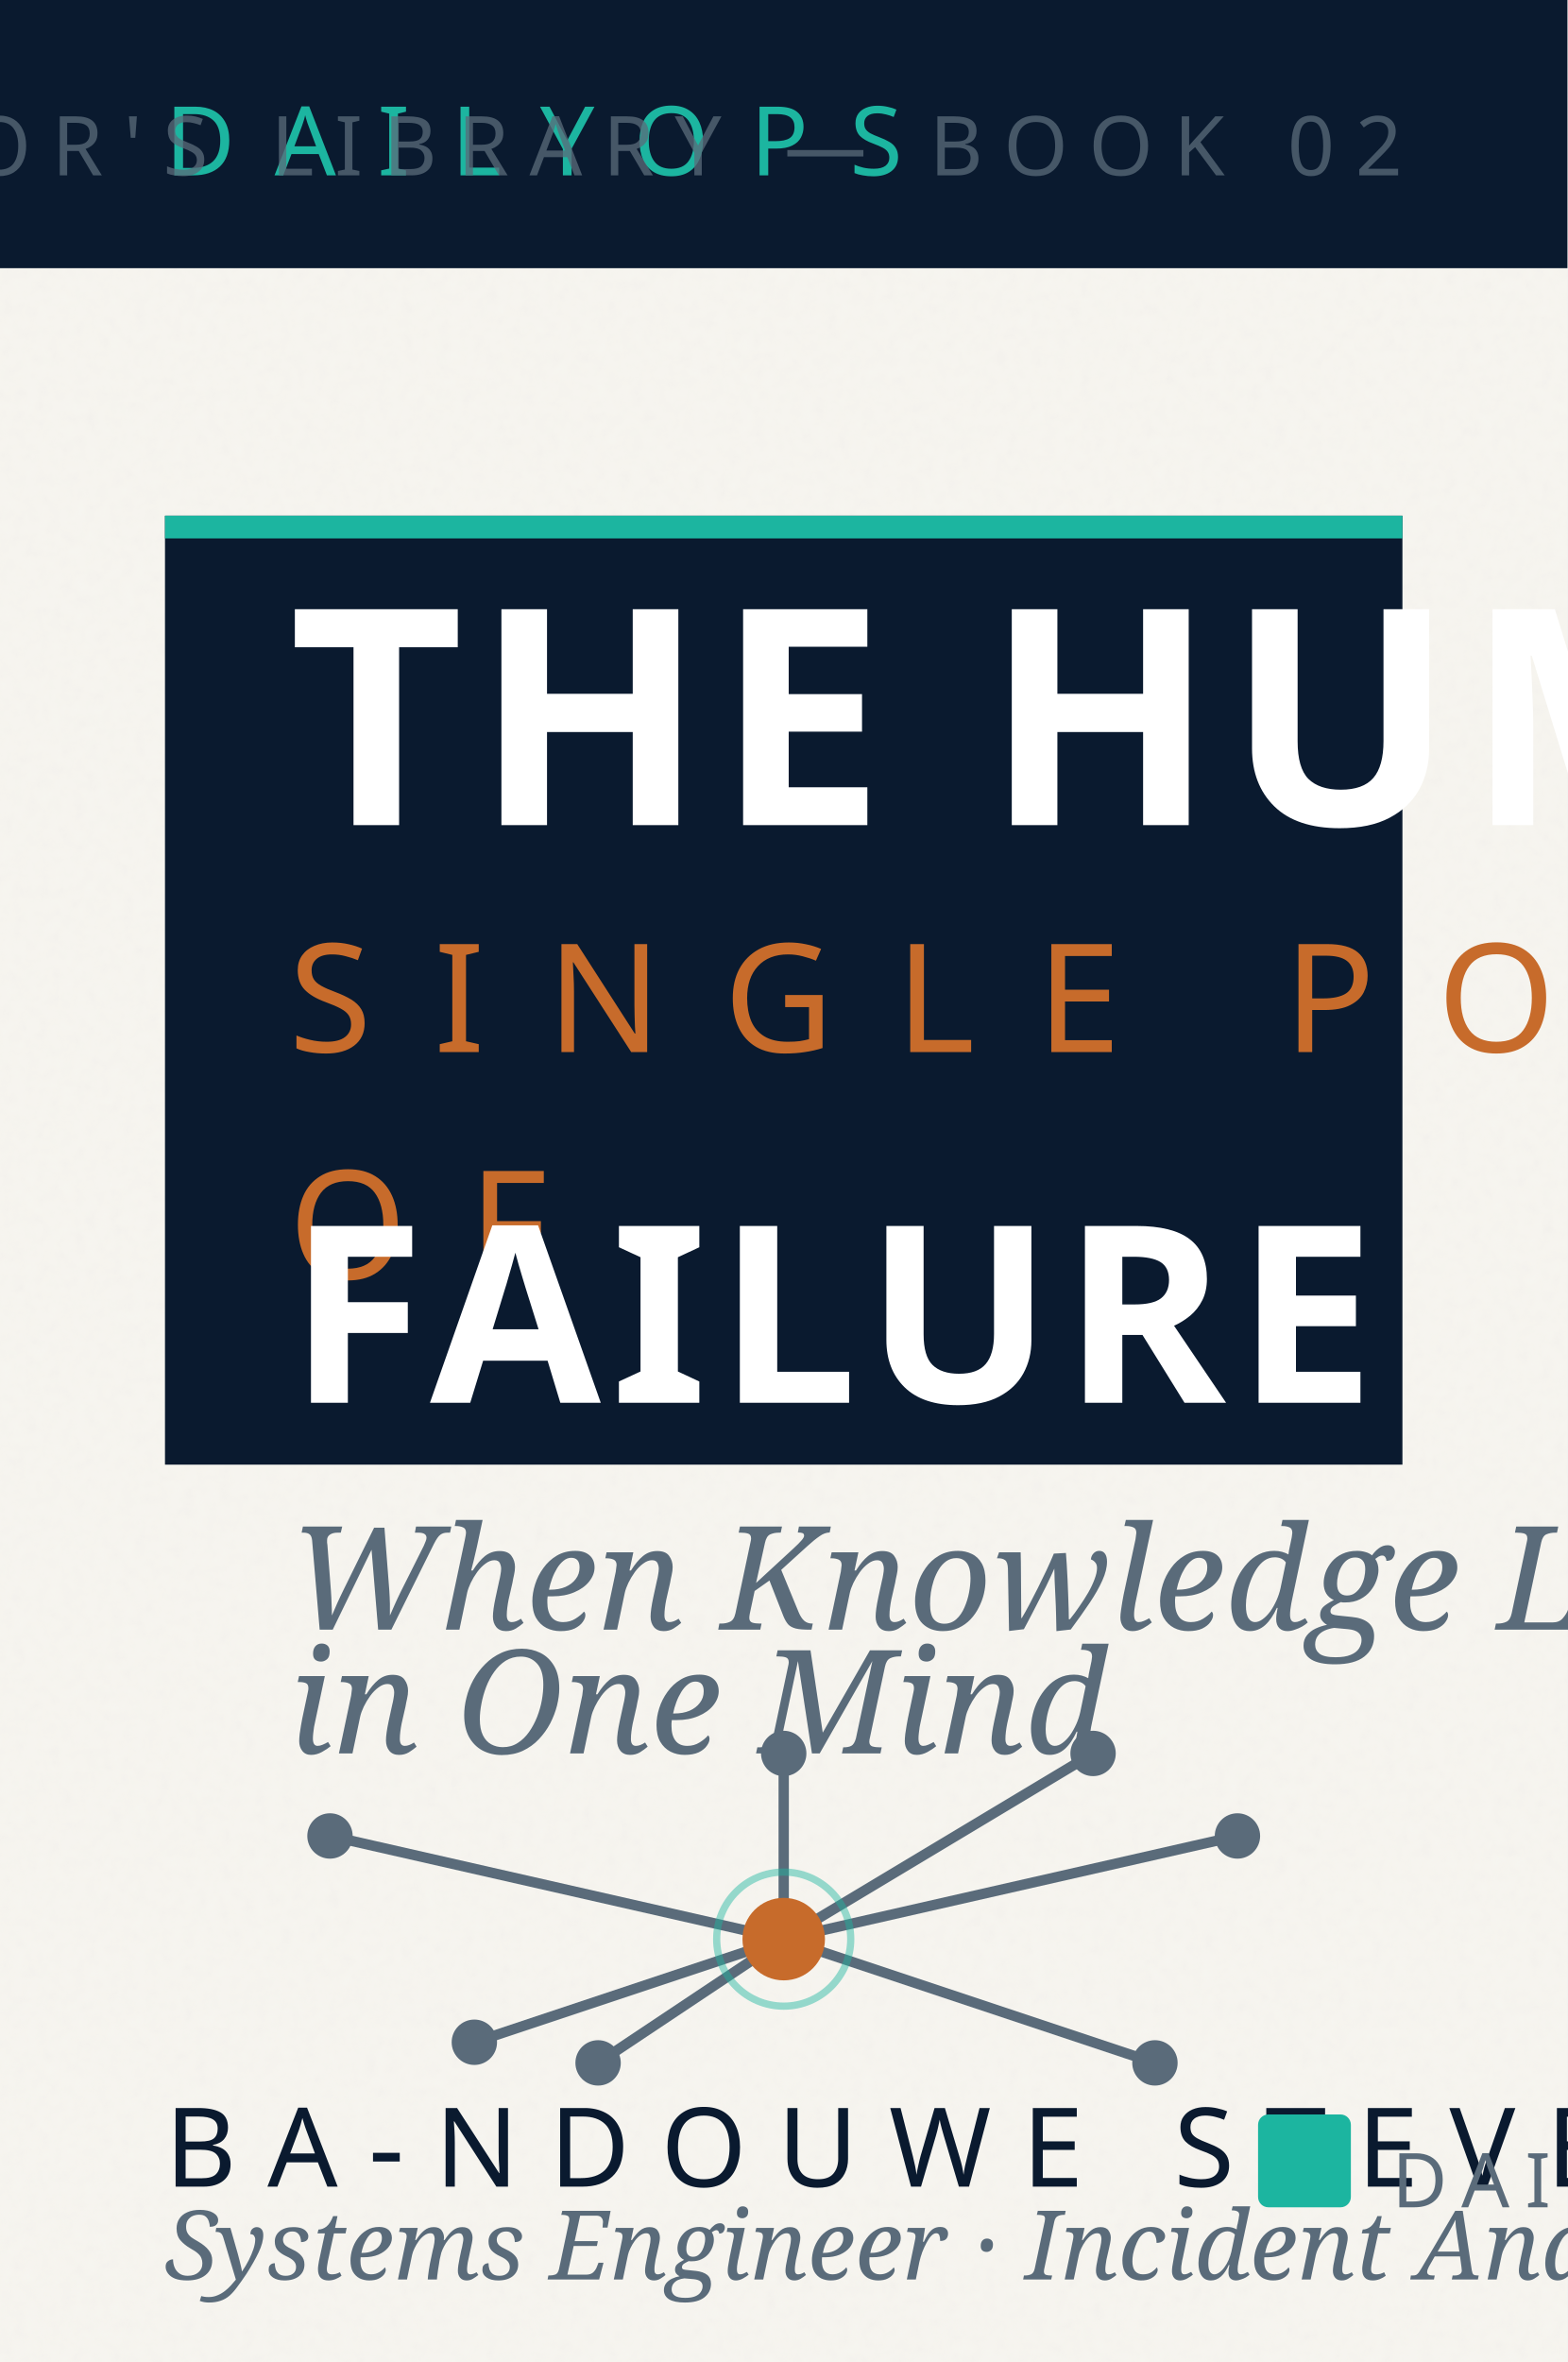
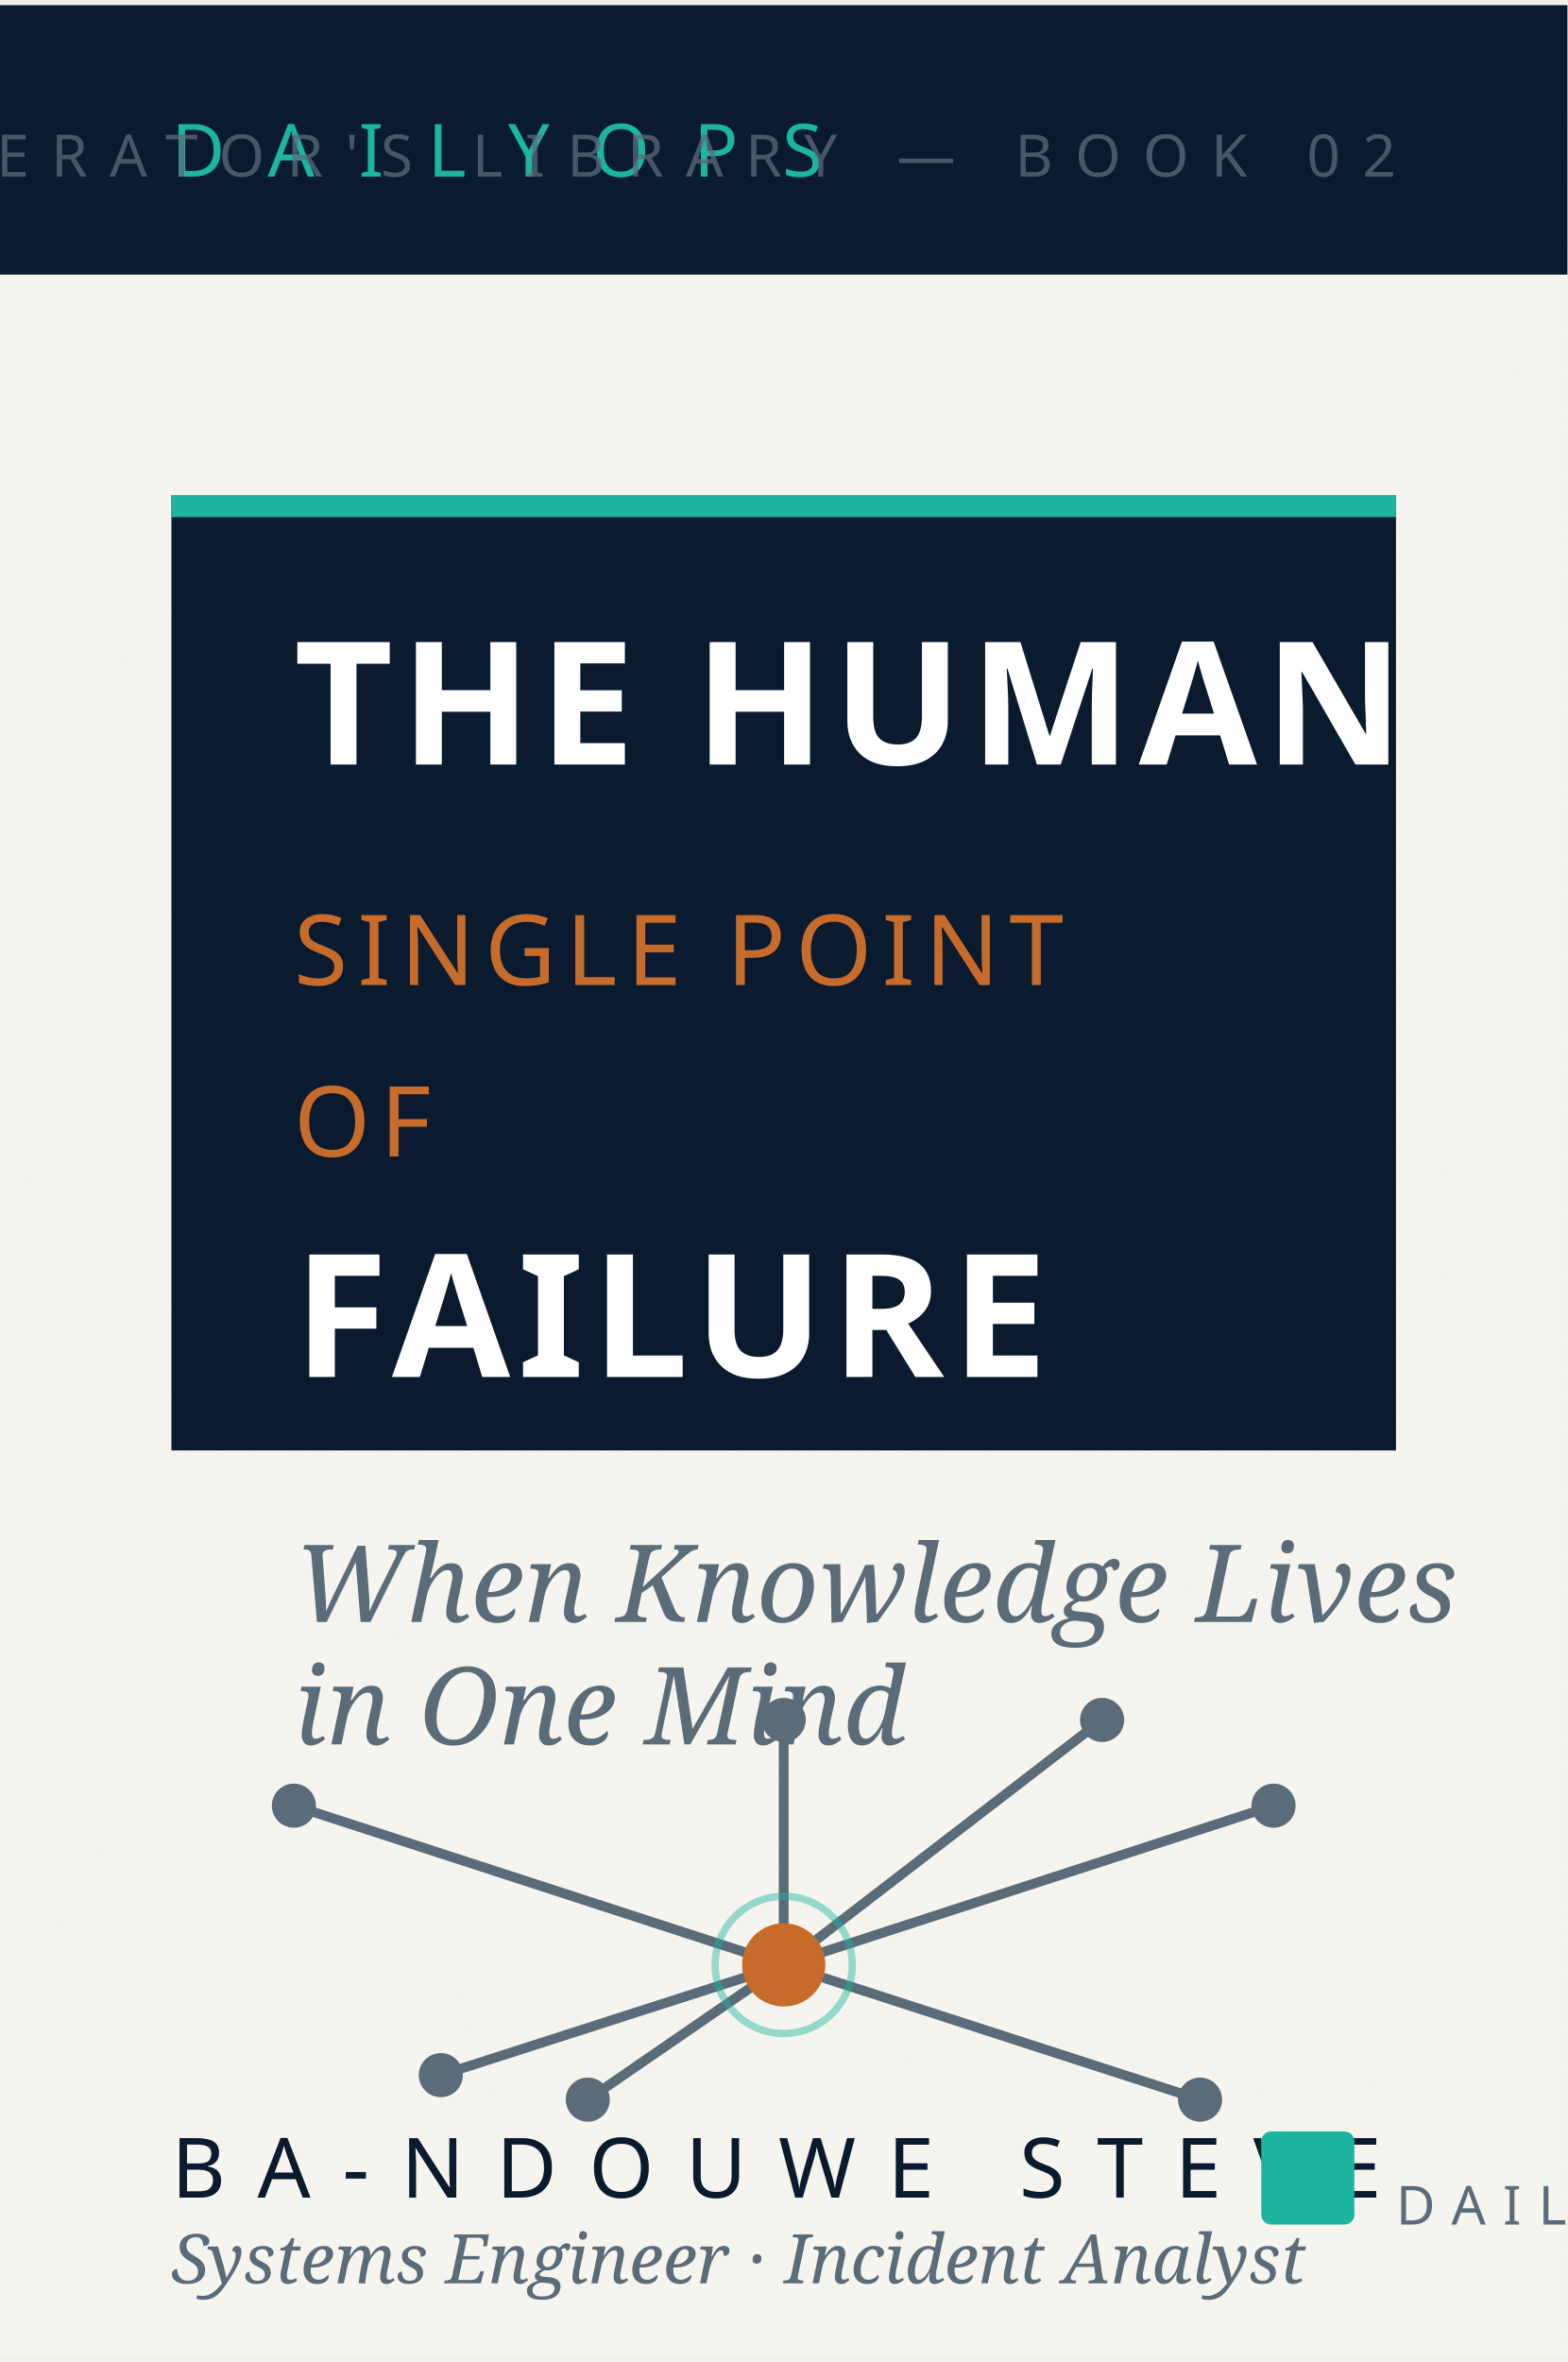
- <svg xmlns="http://www.w3.org/2000/svg" xml:lang="en" width="152mm" height="229mm" viewBox="0 0 152 229">
+ <svg xmlns="http://www.w3.org/2000/svg" xml:lang="en" width="152mm" height="229mm" viewBox="0 0 640 960">
  <defs>
    <filter id="paper" x="0" y="0" width="100%" height="100%">
-       <feTurbulence type="fractalNoise" baseFrequency="0.85" numOctaves="4" result="noise" />
+       <feTurbulence type="fractalNoise" baseFrequency="0.9" numOctaves="3" result="noise" />
      <feColorMatrix in="noise" type="saturate" values="0" result="gray" />
      <feComponentTransfer in="gray" result="light">
-         <feFuncA type="linear" slope="0.06" />
+         <feFuncA type="linear" slope="0.05" />
      </feComponentTransfer>
      <feComposite in="light" in2="SourceGraphic" operator="in" result="tex" />
      <feMerge>
        <feMergeNode in="SourceGraphic" />
        <feMergeNode in="tex" />
      </feMerge>
    </filter>
  </defs>
-   <rect x="0" y="0" width="152" height="229" fill="#F7F5F0" filter="url(#paper)" />
-   <rect x="0" y="0" width="152" height="26" fill="#0A1A2F" />
-   <text x="16" y="17" font-family="Sora, 'Space Grotesk', sans-serif" font-weight="300" font-size="7pt" letter-spacing="4" fill="#1CB5A0">DAILYOPS</text>
-   <text x="136" y="17" text-anchor="end" font-family="Sora, 'Space Grotesk', sans-serif" font-weight="300" font-size="6pt" letter-spacing="2" fill="#5A6B7A" opacity="0.75">THE OPERATOR'S LIBRARY — BOOK 02</text>
-   <rect x="16" y="50" width="120" height="92" fill="#0A1A2F" />
-   <rect x="16" y="50" width="120" height="2.2" fill="#1CB5A0" />
-   <text x="28" y="80" font-family="Sora, 'Space Grotesk', sans-serif" font-weight="800" font-size="22pt" letter-spacing="1" fill="#FFFFFF">THE HUMAN</text>
-   <text x="28" y="102" font-family="Sora, 'Space Grotesk', sans-serif" font-weight="300" font-size="11pt" letter-spacing="6" fill="#C76B2B">SINGLE POINT</text>
-   <text x="28" y="124" font-family="Sora, 'Space Grotesk', sans-serif" font-weight="300" font-size="11pt" letter-spacing="6" fill="#C76B2B">OF</text>
-   <text x="28" y="136" font-family="Sora, 'Space Grotesk', sans-serif" font-weight="800" font-size="18pt" letter-spacing="1" fill="#FFFFFF">FAILURE</text>
-   <text x="28" y="158" font-family="'Source Serif Pro', Georgia, serif" font-weight="400" font-style="italic" font-size="10.5pt" fill="#5A6B7A">When Knowledge Lives</text>
-   <text x="28" y="170" font-family="'Source Serif Pro', Georgia, serif" font-weight="400" font-style="italic" font-size="10.5pt" fill="#5A6B7A">in One Mind</text>
-   <g id="symbole-noeud" stroke="#5A6B7A" stroke-width="1" fill="none">
-     <line x1="32" y1="178" x2="76" y2="188" />
-     <line x1="46" y1="198" x2="76" y2="188" />
-     <line x1="76" y1="170" x2="76" y2="188" />
-     <line x1="106" y1="170" x2="76" y2="188" />
-     <line x1="120" y1="178" x2="76" y2="188" />
-     <line x1="112" y1="200" x2="76" y2="188" />
-     <line x1="58" y1="200" x2="76" y2="188" />
+   <rect x="0" y="0" width="640" height="960" fill="#F7F5F0" filter="url(#paper)" />
+   <rect x="0" y="0" width="640" height="110" fill="#0A1A2F" />
+   <text x="70" y="70" font-family="Sora, 'Space Grotesk', sans-serif" font-weight="300" font-size="30" letter-spacing="18" fill="#1CB5A0">DAILYOPS</text>
+   <text x="570" y="70" text-anchor="end" font-family="Sora, 'Space Grotesk', sans-serif" font-weight="300" font-size="24" letter-spacing="9" fill="#5A6B7A" opacity="0.75">THE OPERATOR'S LIBRARY — BOOK 02</text>
+   <rect x="70" y="200" width="500" height="390" fill="#0A1A2F" />
+   <rect x="70" y="200" width="500" height="9" fill="#1CB5A0" />
+   <text x="120" y="310" font-family="Sora, 'Space Grotesk', sans-serif" font-weight="800" font-size="70" letter-spacing="3" fill="#FFFFFF">THE HUMAN</text>
+   <text x="120" y="400" font-family="Sora, 'Space Grotesk', sans-serif" font-weight="300" font-size="40" letter-spacing="4" fill="#C76B2B">SINGLE POINT</text>
+   <text x="120" y="470" font-family="Sora, 'Space Grotesk', sans-serif" font-weight="300" font-size="40" letter-spacing="4" fill="#C76B2B">OF</text>
+   <text x="120" y="560" font-family="Sora, 'Space Grotesk', sans-serif" font-weight="800" font-size="70" letter-spacing="3" fill="#FFFFFF">FAILURE</text>
+   <text x="120" y="660" font-family="'Source Serif Pro', Georgia, serif" font-weight="400" font-style="italic" font-size="44" fill="#5A6B7A">When Knowledge Lives</text>
+   <text x="120" y="710" font-family="'Source Serif Pro', Georgia, serif" font-weight="400" font-style="italic" font-size="44" fill="#5A6B7A">in One Mind</text>
+   <g id="symbole-noeud" stroke="#5A6B7A" stroke-width="4" fill="none">
+     <line x1="120" y1="735" x2="320" y2="800" />
+     <line x1="180" y1="845" x2="320" y2="800" />
+     <line x1="320" y1="700" x2="320" y2="800" />
+     <line x1="450" y1="700" x2="320" y2="800" />
+     <line x1="520" y1="735" x2="320" y2="800" />
+     <line x1="490" y1="855" x2="320" y2="800" />
+     <line x1="240" y1="855" x2="320" y2="800" />
  </g>
  <g fill="#5A6B7A">
-     <circle cx="32" cy="178" r="2.2" />
-     <circle cx="46" cy="198" r="2.2" />
-     <circle cx="76" cy="170" r="2.2" />
-     <circle cx="106" cy="170" r="2.2" />
-     <circle cx="120" cy="178" r="2.2" />
-     <circle cx="112" cy="200" r="2.2" />
-     <circle cx="58" cy="200" r="2.2" />
+     <circle cx="120" cy="735" r="9" />
+     <circle cx="180" cy="845" r="9" />
+     <circle cx="320" cy="700" r="9" />
+     <circle cx="450" cy="700" r="9" />
+     <circle cx="520" cy="735" r="9" />
+     <circle cx="490" cy="855" r="9" />
+     <circle cx="240" cy="855" r="9" />
  </g>
-   <circle cx="76" cy="188" r="6.5" fill="none" stroke="#1CB5A0" stroke-width="0.7" opacity="0.45" />
-   <circle cx="76" cy="188" r="4" fill="#C76B2B" />
-   <text x="16" y="212" font-family="Sora, 'Space Grotesk', sans-serif" font-weight="400" font-size="8pt" letter-spacing="3" fill="#0A1A2F">BA-NDOUWE STEVE</text>
-   <text x="16" y="221" font-family="'Source Serif Pro', Georgia, serif" font-weight="300" font-style="italic" font-size="7pt" fill="#5A6B7A">Systems Engineer · Incident Analyst</text>
-   <g transform="translate(122, 205)">
-     <rect x="0" y="0" width="9" height="9" fill="#1CB5A0" rx="1" />
-     <text x="13" y="9" font-family="Sora, 'Space Grotesk', sans-serif" font-weight="300" font-size="5.5pt" letter-spacing="1.5" fill="#5A6B7A">DAILYOPS</text>
+   <circle cx="320" cy="800" r="28" fill="none" stroke="#1CB5A0" stroke-width="3" opacity="0.45" />
+   <circle cx="320" cy="800" r="17" fill="#C76B2B" />
+   <text x="70" y="895" font-family="Sora, 'Space Grotesk', sans-serif" font-weight="400" font-size="34" letter-spacing="13" fill="#0A1A2F">BA-NDOUWE STEVE</text>
+   <text x="70" y="930" font-family="'Source Serif Pro', Georgia, serif" font-weight="300" font-style="italic" font-size="28" fill="#5A6B7A">Systems Engineer · Incident Analyst</text>
+   <g transform="translate(515, 868)">
+     <rect x="0" y="0" width="38" height="38" fill="#1CB5A0" rx="4" />
+     <text x="55" y="38" font-family="Sora, 'Space Grotesk', sans-serif" font-weight="300" font-size="22" letter-spacing="7" fill="#5A6B7A">DAILYOPS</text>
  </g>
</svg>
